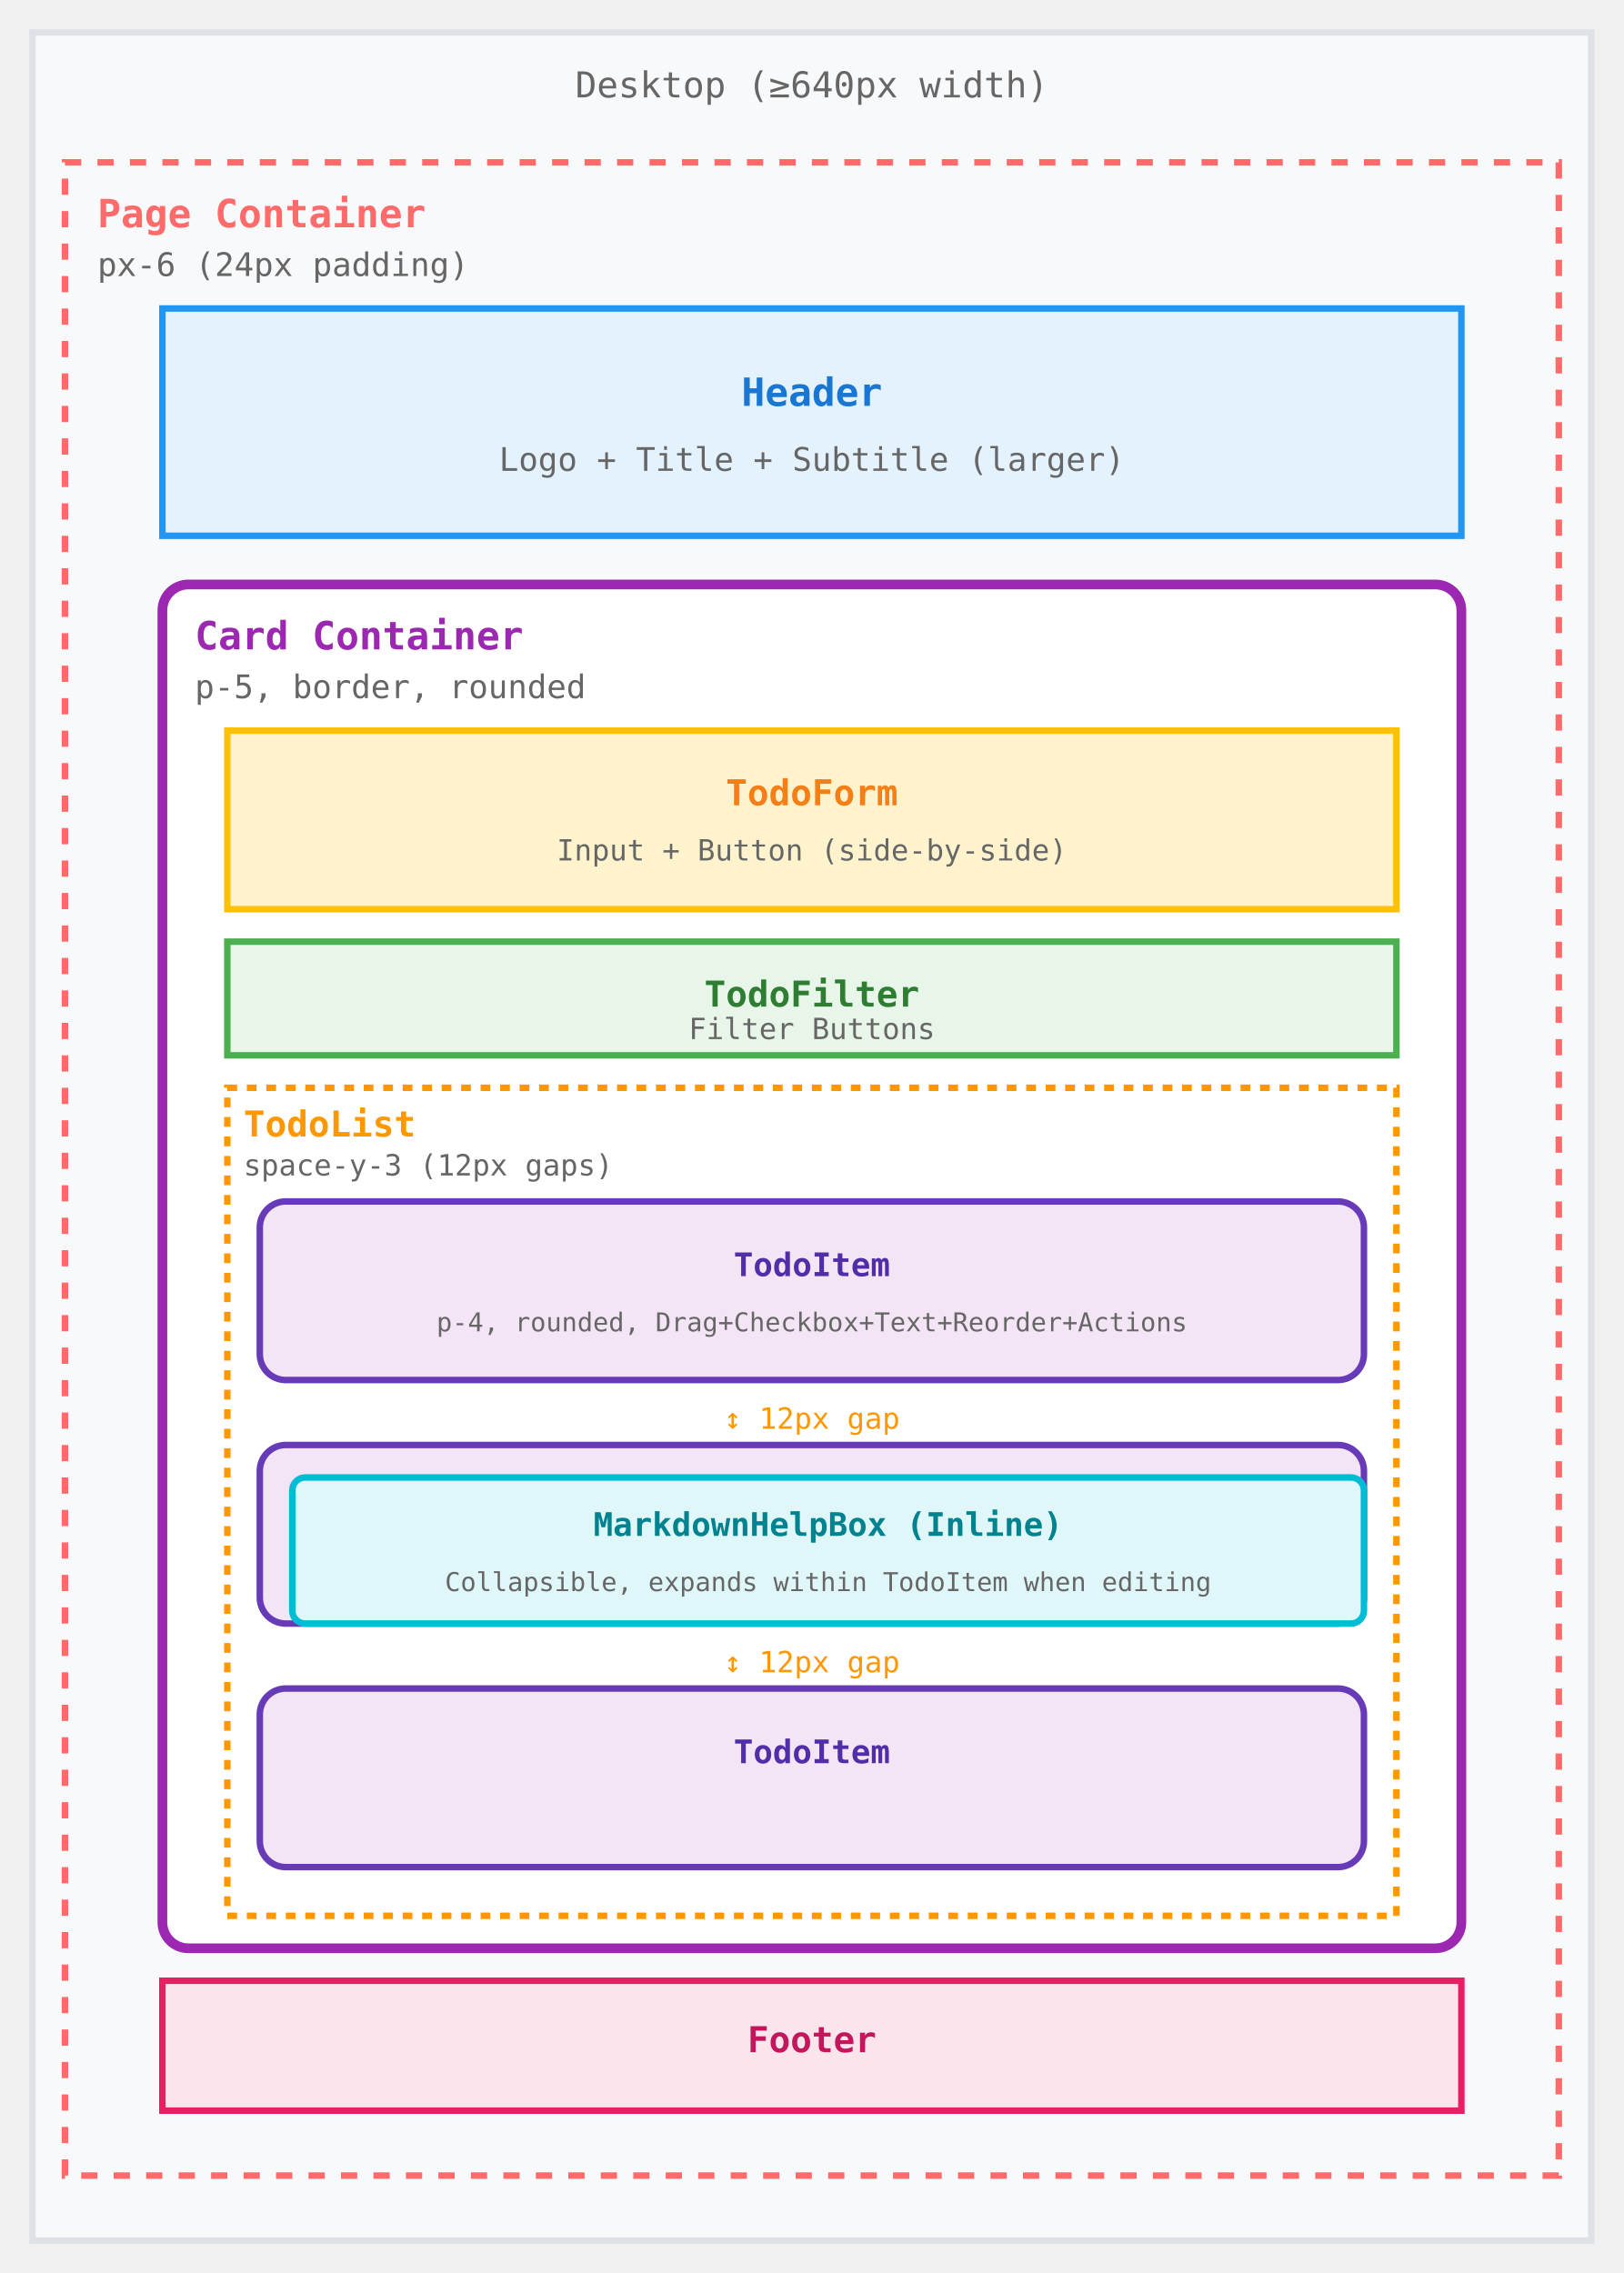
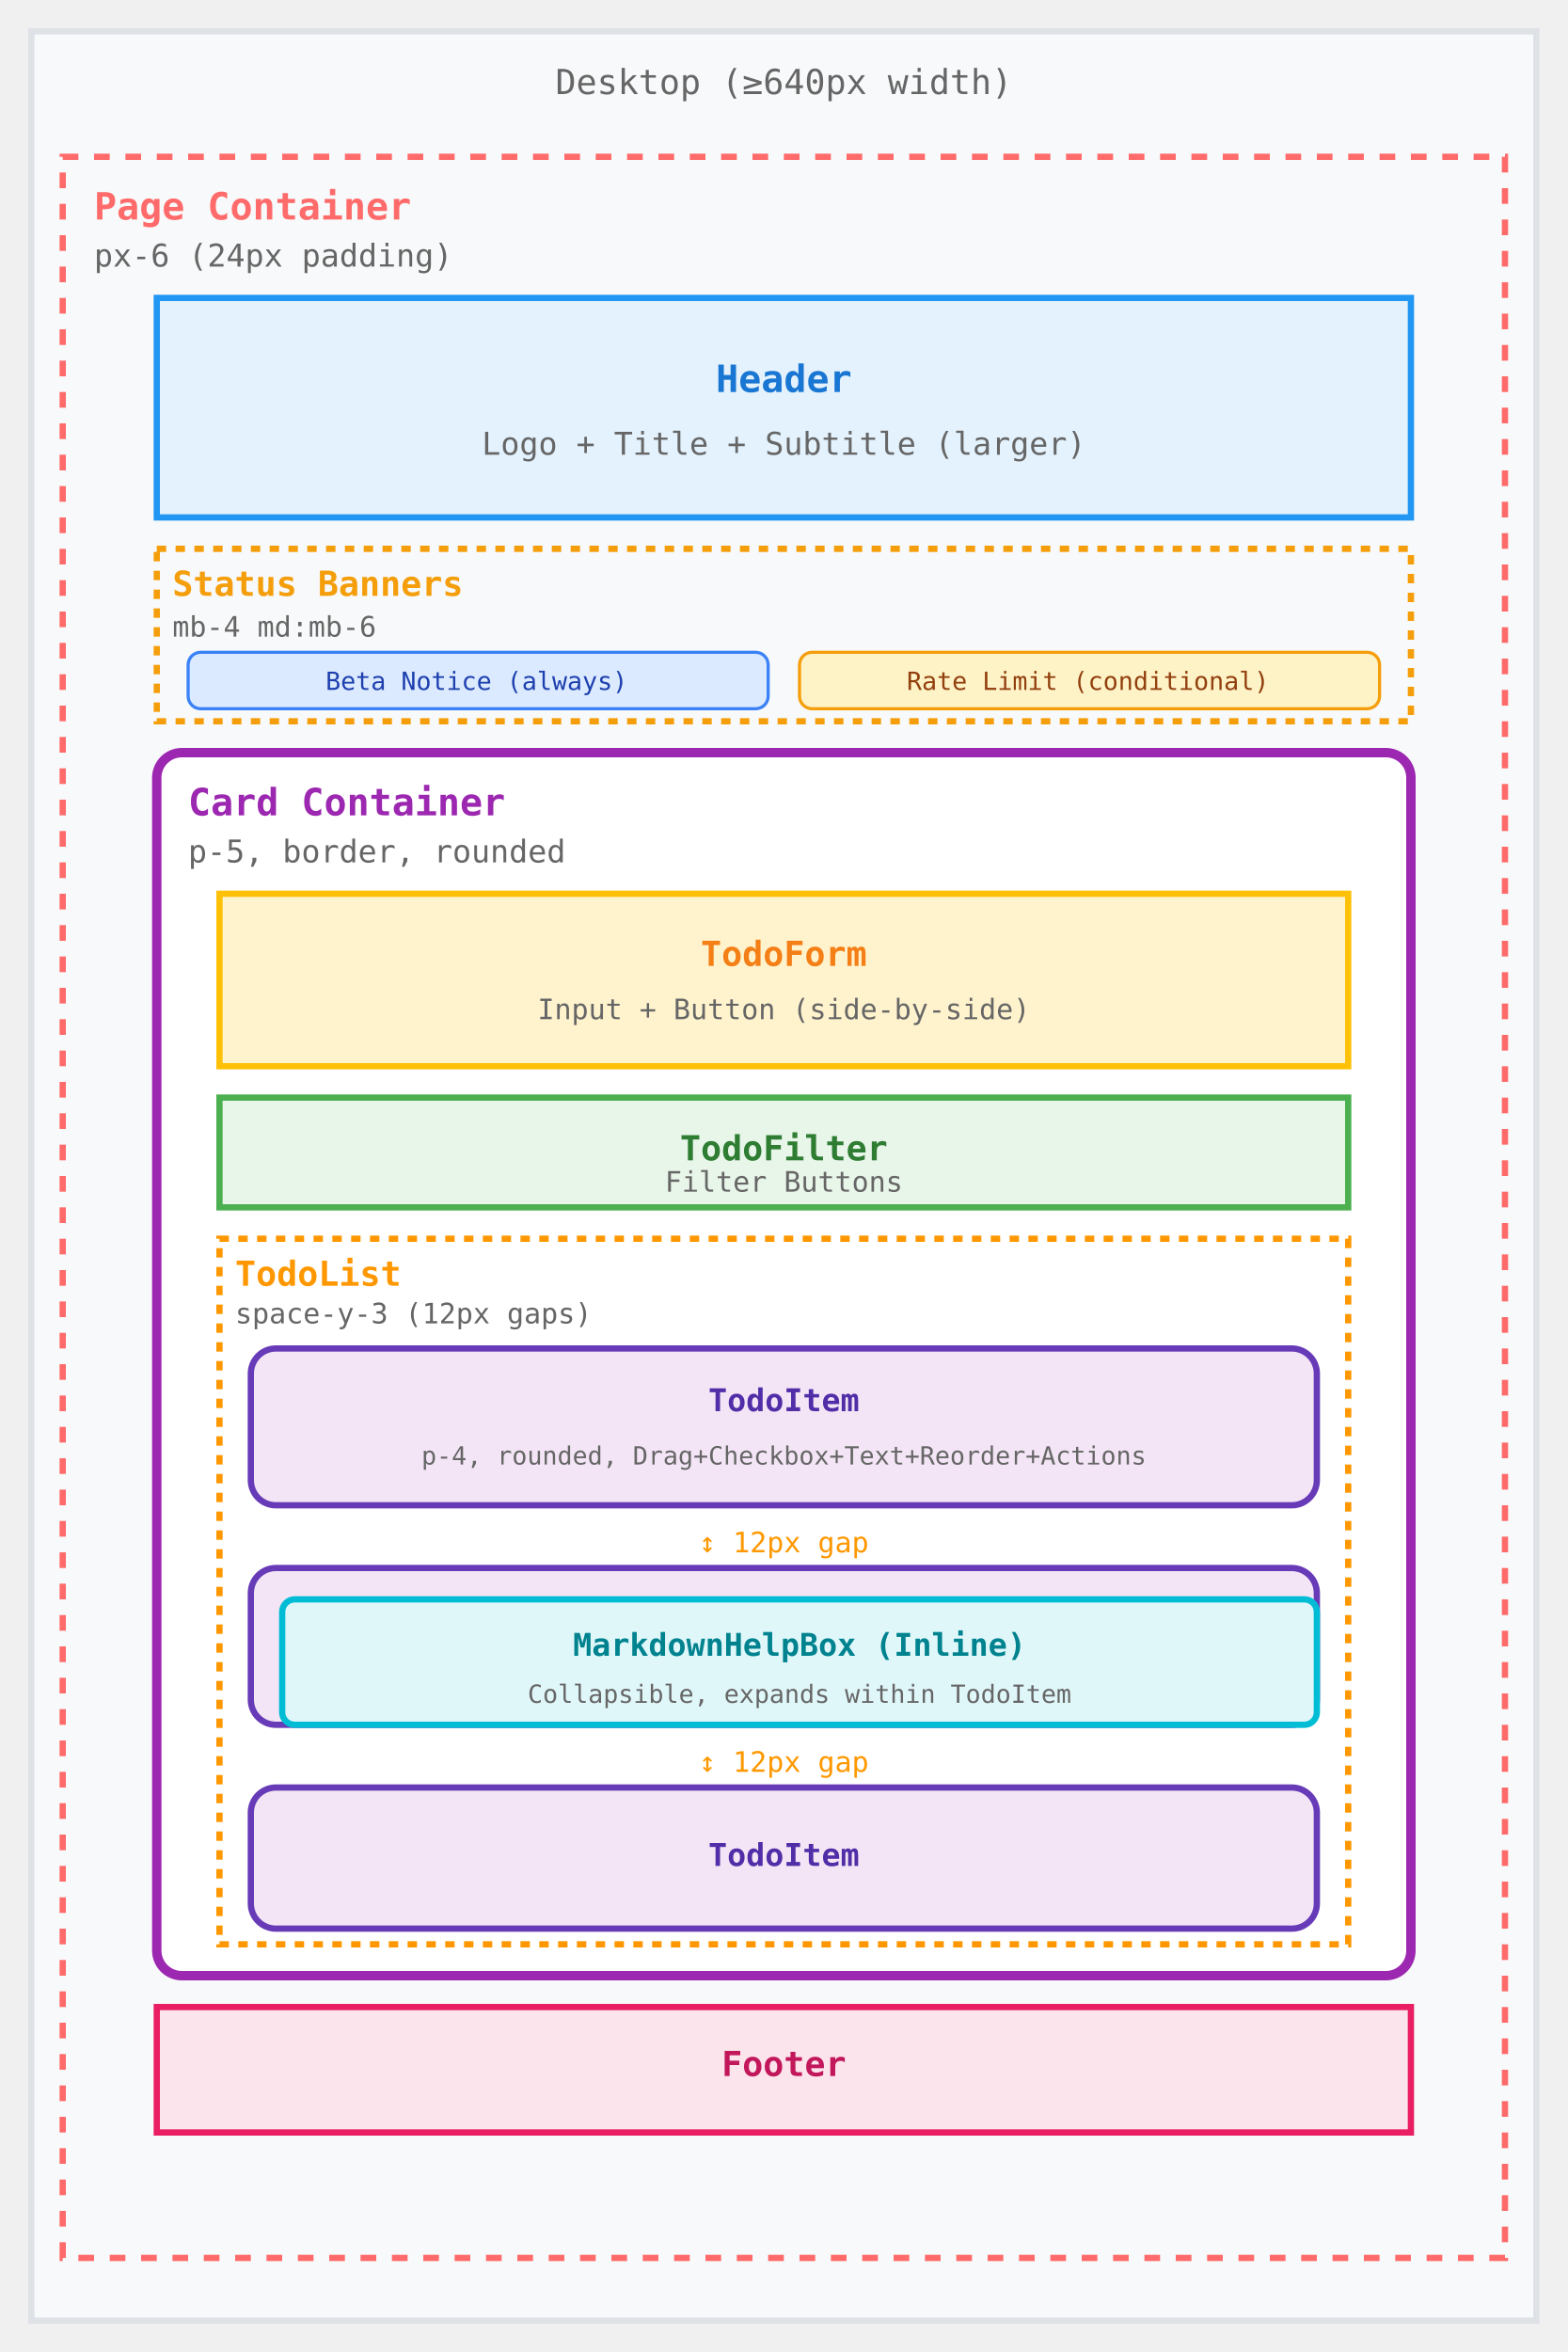
- <svg xmlns="http://www.w3.org/2000/svg" width="500" height="700">
-   <rect x="10" y="10" width="480" height="680" fill="#f8f9fa" stroke="#dee2e6" stroke-width="2" />
+ <svg xmlns="http://www.w3.org/2000/svg" width="500" height="750">
+   <rect x="10" y="10" width="480" height="730" fill="#f8f9fa" stroke="#dee2e6" stroke-width="2" />
  <text x="250" y="30" text-anchor="middle" font-family="monospace" font-size="11" fill="#666">Desktop (≥640px width)</text>
-   <rect x="20" y="50" width="460" height="620" fill="none" stroke="#ff6b6b" stroke-width="2" stroke-dasharray="5,5" />
+   <rect x="20" y="50" width="460" height="670" fill="none" stroke="#ff6b6b" stroke-width="2" stroke-dasharray="5,5" />
  <text x="30" y="70" font-family="monospace" font-size="12" font-weight="bold" fill="#ff6b6b">Page Container</text>
  <text x="30" y="85" font-family="monospace" font-size="10" fill="#666">px-6 (24px padding)</text>
  <rect x="50" y="95" width="400" height="70" fill="#e3f2fd" stroke="#2196f3" stroke-width="2" />
  <text x="250" y="125" text-anchor="middle" font-family="monospace" font-size="12" font-weight="bold" fill="#1976d2">Header</text>
  <text x="250" y="145" text-anchor="middle" font-family="monospace" font-size="10" fill="#666">Logo + Title + Subtitle (larger)</text>
-   <rect x="50" y="180" width="400" height="420" fill="#ffffff" stroke="#9c27b0" stroke-width="3" rx="8" />
-   <text x="60" y="200" font-family="monospace" font-size="12" font-weight="bold" fill="#9c27b0">Card Container</text>
-   <text x="60" y="215" font-family="monospace" font-size="10" fill="#666">p-5, border, rounded</text>
-   <rect x="70" y="225" width="360" height="55" fill="#fff3cd" stroke="#ffc107" stroke-width="2" />
-   <text x="250" y="248" text-anchor="middle" font-family="monospace" font-size="11" font-weight="bold" fill="#f57f17">TodoForm</text>
-   <text x="250" y="265" text-anchor="middle" font-family="monospace" font-size="9" fill="#666">Input + Button (side-by-side)</text>
-   <rect x="70" y="290" width="360" height="35" fill="#e8f5e9" stroke="#4caf50" stroke-width="2" />
-   <text x="250" y="310" text-anchor="middle" font-family="monospace" font-size="11" font-weight="bold" fill="#2e7d32">TodoFilter</text>
-   <text x="250" y="320" text-anchor="middle" font-family="monospace" font-size="9" fill="#666">Filter Buttons</text>
-   <rect x="70" y="335" width="360" height="255" fill="none" stroke="#ff9800" stroke-width="2" stroke-dasharray="3,3" />
-   <text x="75" y="350" font-family="monospace" font-size="11" font-weight="bold" fill="#ff9800">TodoList</text>
-   <text x="75" y="362" font-family="monospace" font-size="9" fill="#666">space-y-3 (12px gaps)</text>
-   <rect x="80" y="370" width="340" height="55" fill="#f3e5f5" stroke="#673ab7" stroke-width="2" rx="8" />
-   <text x="250" y="393" text-anchor="middle" font-family="monospace" font-size="10" font-weight="bold" fill="#512da8">TodoItem</text>
-   <text x="250" y="410" text-anchor="middle" font-family="monospace" font-size="8" fill="#666">p-4, rounded, Drag+Checkbox+Text+Reorder+Actions</text>
-   <text x="250" y="440" text-anchor="middle" font-family="monospace" font-size="9" fill="#ff9800">↕ 12px gap</text>
-   <rect x="80" y="445" width="340" height="55" fill="#f3e5f5" stroke="#673ab7" stroke-width="2" rx="8" />
-   <text x="250" y="468" text-anchor="middle" font-family="monospace" font-size="10" font-weight="bold" fill="#512da8">TodoItem</text>
-   <text x="250" y="485" text-anchor="middle" font-family="monospace" font-size="8" fill="#666">Drag + Checkbox + Content + Actions</text>
-   <text x="250" y="515" text-anchor="middle" font-family="monospace" font-size="9" fill="#ff9800">↕ 12px gap</text>
-   <rect x="80" y="520" width="340" height="55" fill="#f3e5f5" stroke="#673ab7" stroke-width="2" rx="8" />
-   <text x="250" y="543" text-anchor="middle" font-family="monospace" font-size="10" font-weight="bold" fill="#512da8">TodoItem</text>
-   <rect x="50" y="610" width="400" height="40" fill="#fce4ec" stroke="#e91e63" stroke-width="2" />
-   <text x="250" y="632" text-anchor="middle" font-family="monospace" font-size="11" font-weight="bold" fill="#c2185b">Footer</text>
-   <rect x="90" y="455" width="330" height="45" fill="#e0f7fa" stroke="#00bcd4" stroke-width="2" rx="4" />
-   <text x="255" y="473" text-anchor="middle" font-family="monospace" font-size="10" font-weight="bold" fill="#00838f">MarkdownHelpBox (Inline)</text>
-   <text x="255" y="490" text-anchor="middle" font-family="monospace" font-size="8" fill="#666">Collapsible, expands within TodoItem when editing</text>
+   <rect x="50" y="175" width="400" height="55" fill="none" stroke="#f59e0b" stroke-width="2" stroke-dasharray="3,3" />
+   <text x="55" y="190" font-family="monospace" font-size="11" font-weight="bold" fill="#f59e0b">Status Banners</text>
+   <text x="55" y="203" font-family="monospace" font-size="9" fill="#666">mb-4 md:mb-6</text>
+   <rect x="60" y="208" width="185" height="18" fill="#dbeafe" stroke="#3b82f6" stroke-width="1" rx="4" />
+   <text x="152" y="220" text-anchor="middle" font-family="monospace" font-size="8" fill="#1e40af">Beta Notice (always)</text>
+   <rect x="255" y="208" width="185" height="18" fill="#fef3c7" stroke="#f59e0b" stroke-width="1" rx="4" />
+   <text x="347" y="220" text-anchor="middle" font-family="monospace" font-size="8" fill="#92400e">Rate Limit (conditional)</text>
+   <rect x="50" y="240" width="400" height="390" fill="#ffffff" stroke="#9c27b0" stroke-width="3" rx="8" />
+   <text x="60" y="260" font-family="monospace" font-size="12" font-weight="bold" fill="#9c27b0">Card Container</text>
+   <text x="60" y="275" font-family="monospace" font-size="10" fill="#666">p-5, border, rounded</text>
+   <rect x="70" y="285" width="360" height="55" fill="#fff3cd" stroke="#ffc107" stroke-width="2" />
+   <text x="250" y="308" text-anchor="middle" font-family="monospace" font-size="11" font-weight="bold" fill="#f57f17">TodoForm</text>
+   <text x="250" y="325" text-anchor="middle" font-family="monospace" font-size="9" fill="#666">Input + Button (side-by-side)</text>
+   <rect x="70" y="350" width="360" height="35" fill="#e8f5e9" stroke="#4caf50" stroke-width="2" />
+   <text x="250" y="370" text-anchor="middle" font-family="monospace" font-size="11" font-weight="bold" fill="#2e7d32">TodoFilter</text>
+   <text x="250" y="380" text-anchor="middle" font-family="monospace" font-size="9" fill="#666">Filter Buttons</text>
+   <rect x="70" y="395" width="360" height="225" fill="none" stroke="#ff9800" stroke-width="2" stroke-dasharray="3,3" />
+   <text x="75" y="410" font-family="monospace" font-size="11" font-weight="bold" fill="#ff9800">TodoList</text>
+   <text x="75" y="422" font-family="monospace" font-size="9" fill="#666">space-y-3 (12px gaps)</text>
+   <rect x="80" y="430" width="340" height="50" fill="#f3e5f5" stroke="#673ab7" stroke-width="2" rx="8" />
+   <text x="250" y="450" text-anchor="middle" font-family="monospace" font-size="10" font-weight="bold" fill="#512da8">TodoItem</text>
+   <text x="250" y="467" text-anchor="middle" font-family="monospace" font-size="8" fill="#666">p-4, rounded, Drag+Checkbox+Text+Reorder+Actions</text>
+   <text x="250" y="495" text-anchor="middle" font-family="monospace" font-size="9" fill="#ff9800">↕ 12px gap</text>
+   <rect x="80" y="500" width="340" height="50" fill="#f3e5f5" stroke="#673ab7" stroke-width="2" rx="8" />
+   <text x="250" y="520" text-anchor="middle" font-family="monospace" font-size="10" font-weight="bold" fill="#512da8">TodoItem</text>
+   <text x="250" y="537" text-anchor="middle" font-family="monospace" font-size="8" fill="#666">Drag + Checkbox + Content + Actions</text>
+   <text x="250" y="565" text-anchor="middle" font-family="monospace" font-size="9" fill="#ff9800">↕ 12px gap</text>
+   <rect x="80" y="570" width="340" height="45" fill="#f3e5f5" stroke="#673ab7" stroke-width="2" rx="8" />
+   <text x="250" y="595" text-anchor="middle" font-family="monospace" font-size="10" font-weight="bold" fill="#512da8">TodoItem</text>
+   <rect x="50" y="640" width="400" height="40" fill="#fce4ec" stroke="#e91e63" stroke-width="2" />
+   <text x="250" y="662" text-anchor="middle" font-family="monospace" font-size="11" font-weight="bold" fill="#c2185b">Footer</text>
+   <rect x="90" y="510" width="330" height="40" fill="#e0f7fa" stroke="#00bcd4" stroke-width="2" rx="4" />
+   <text x="255" y="528" text-anchor="middle" font-family="monospace" font-size="10" font-weight="bold" fill="#00838f">MarkdownHelpBox (Inline)</text>
+   <text x="255" y="543" text-anchor="middle" font-family="monospace" font-size="8" fill="#666">Collapsible, expands within TodoItem</text>
</svg>
